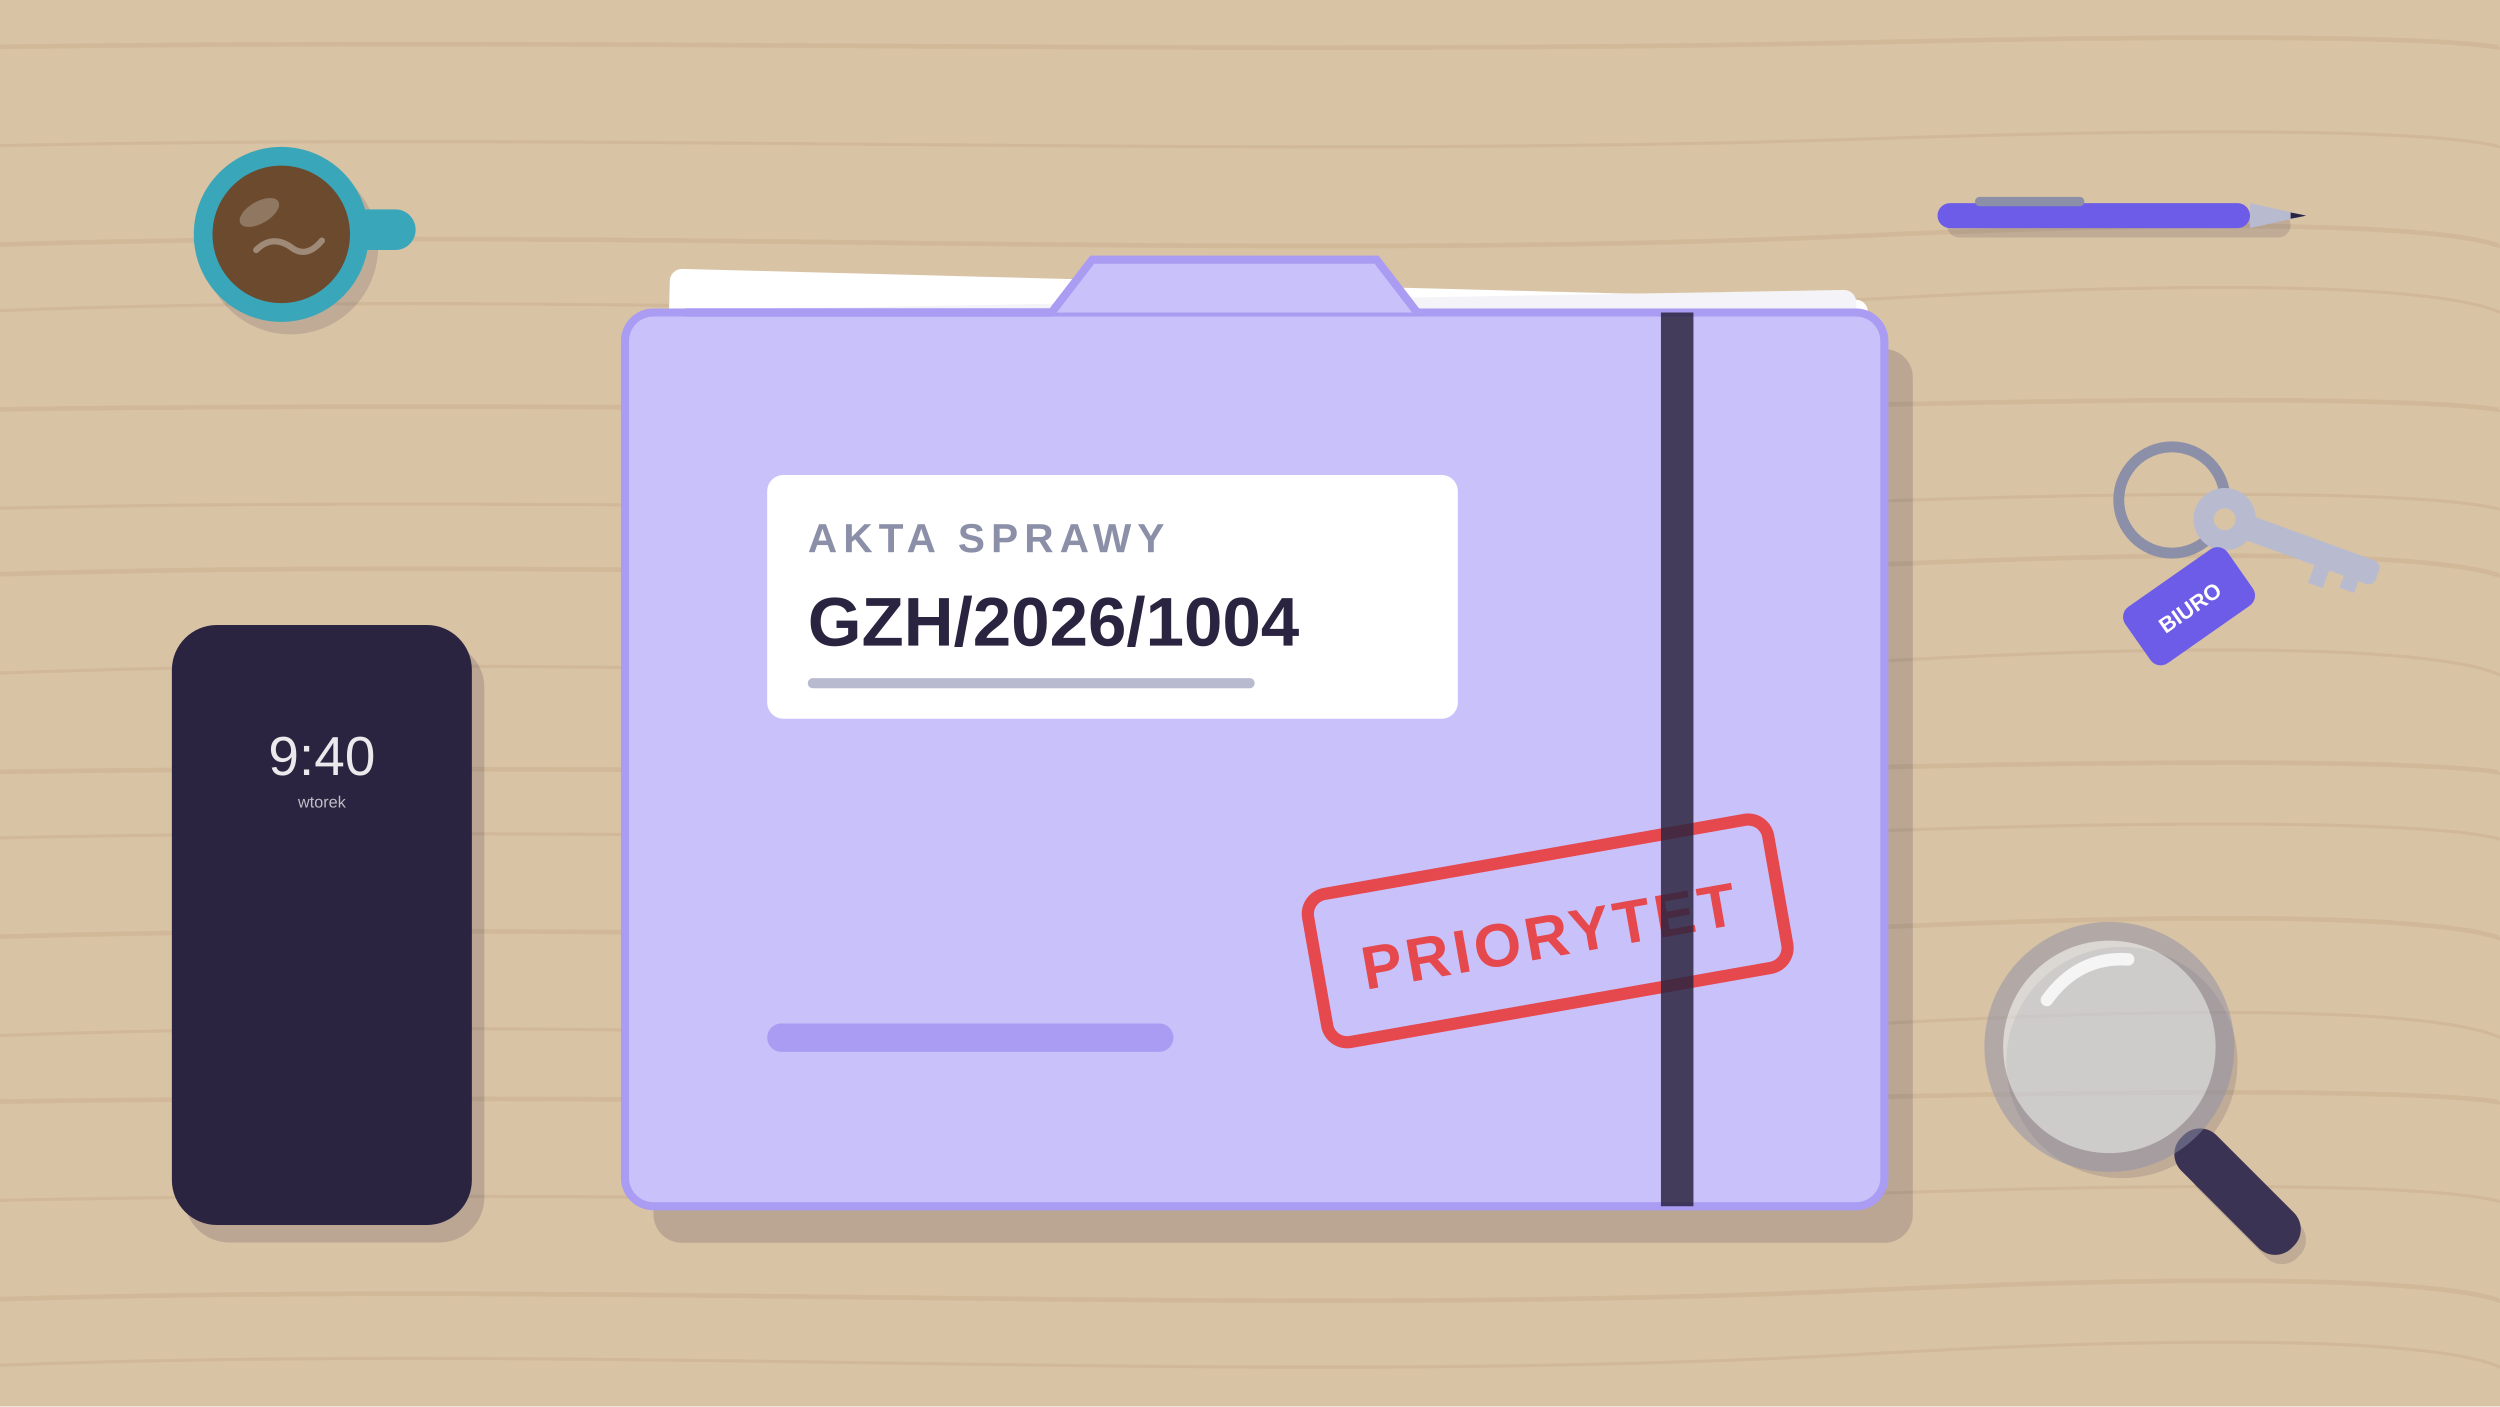
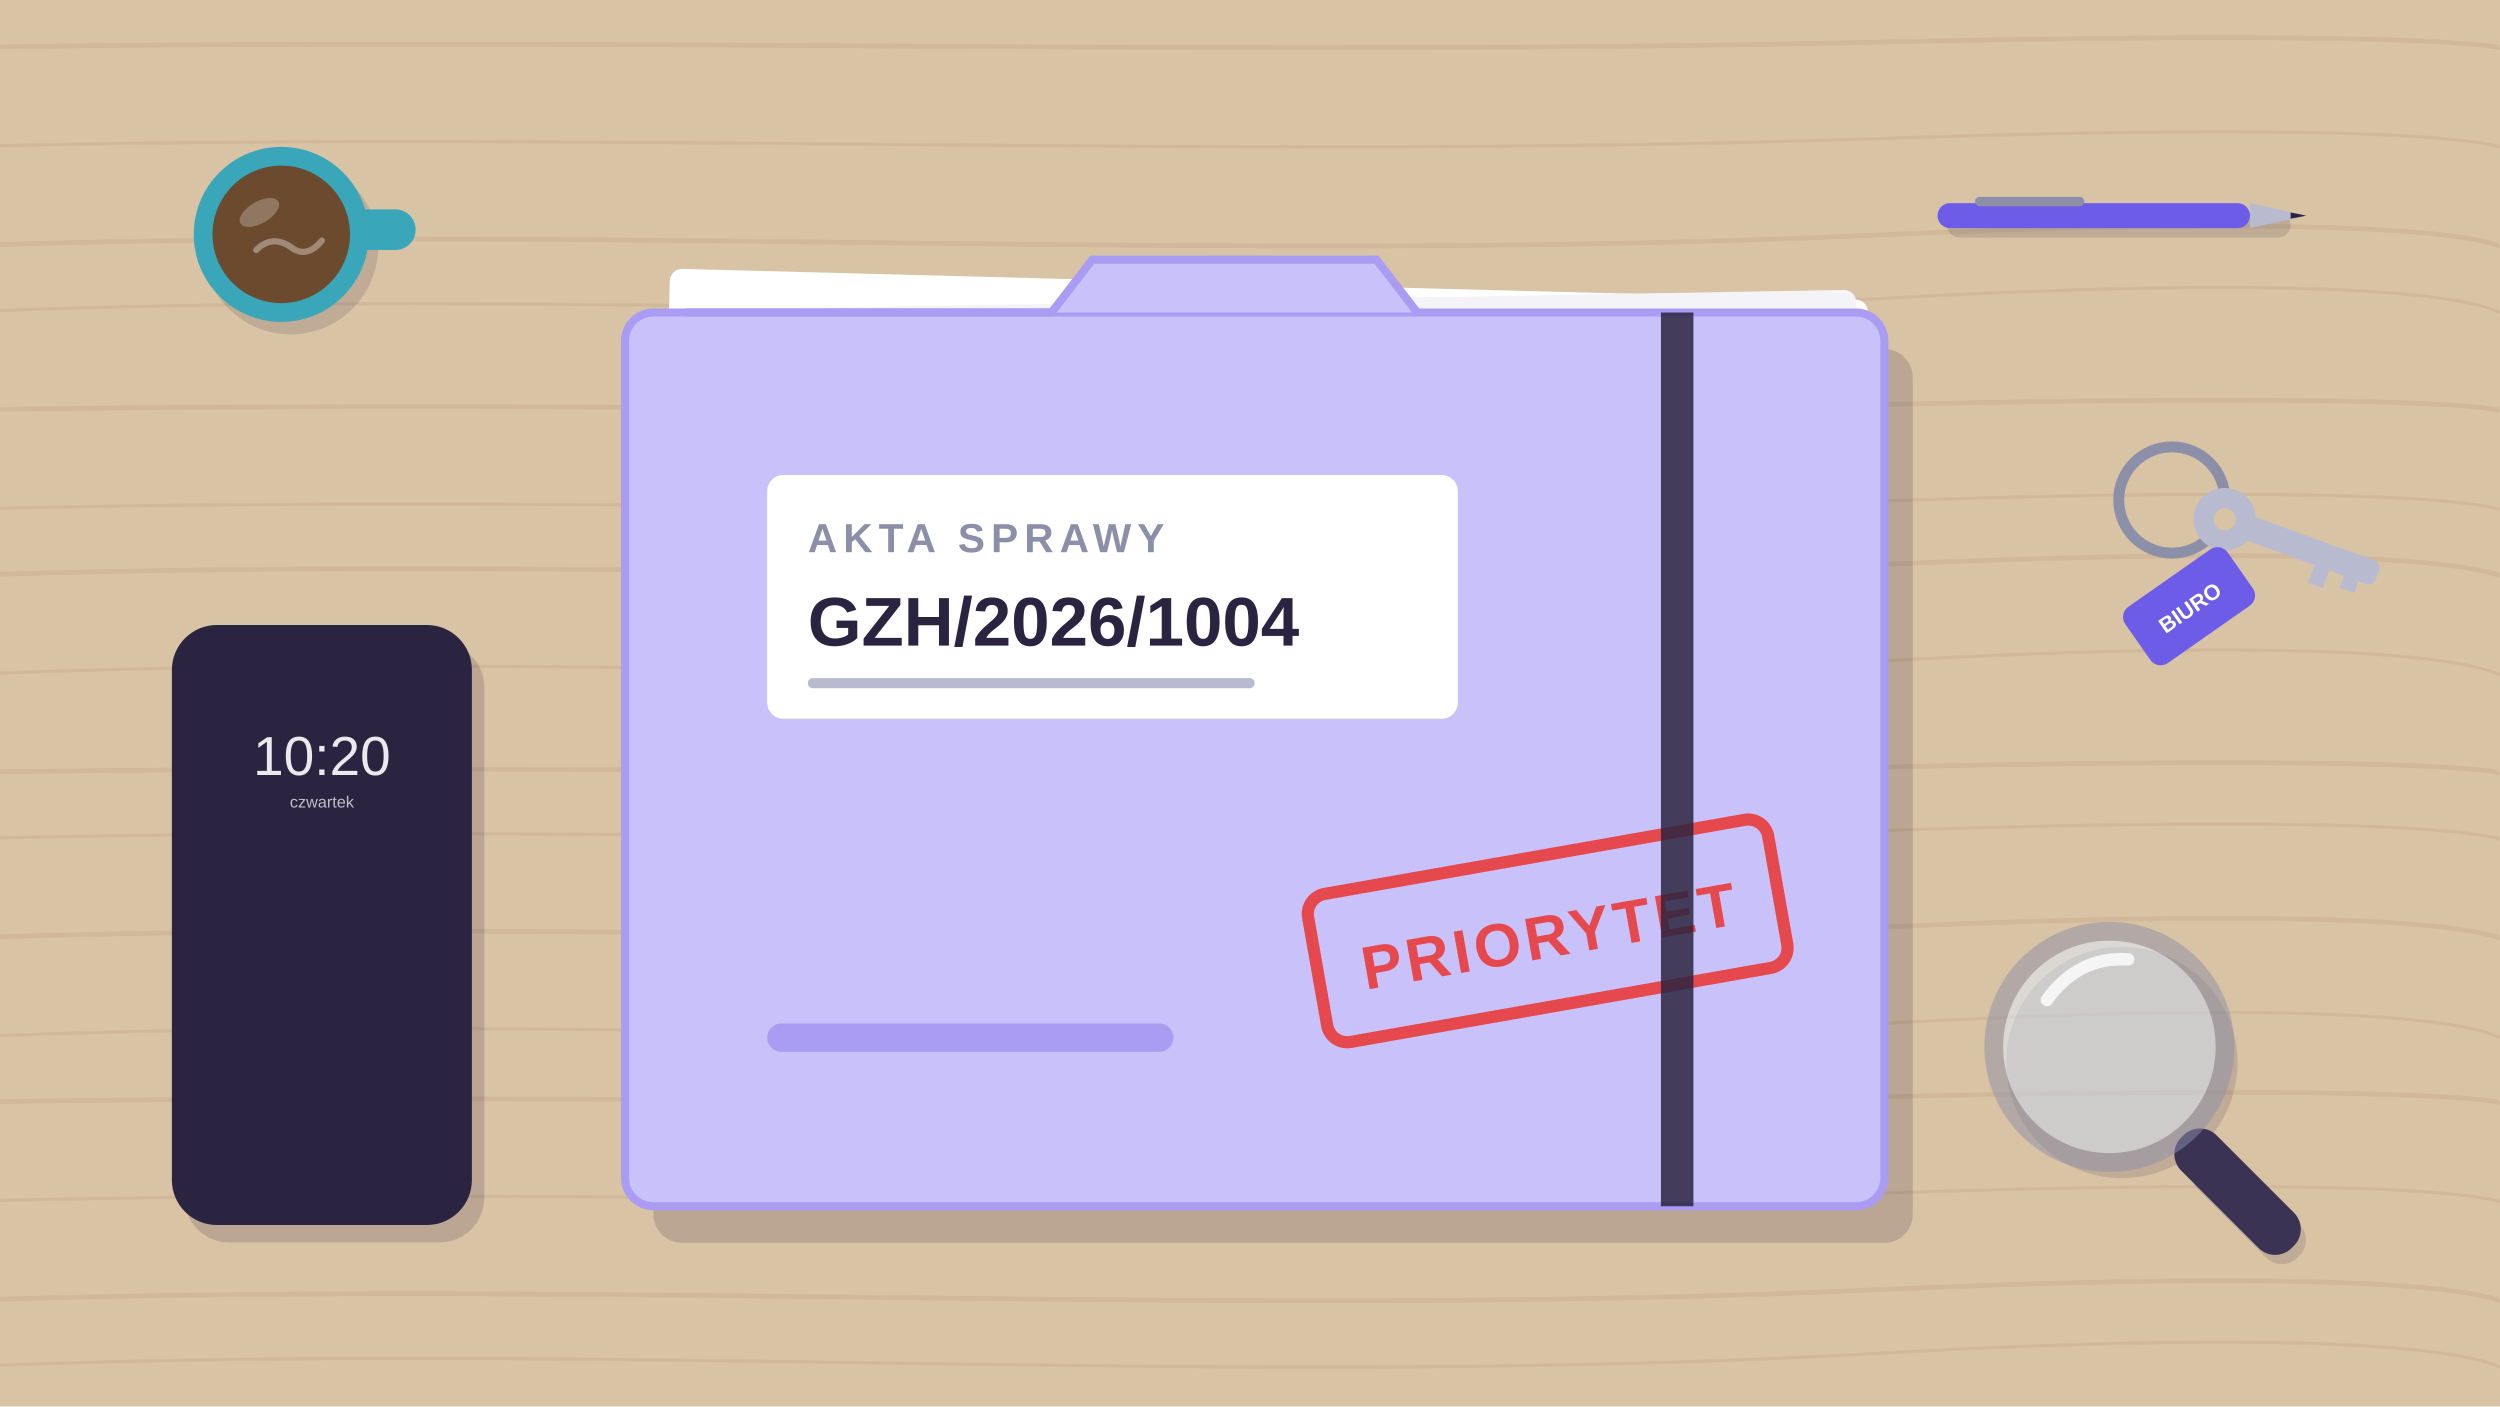
<svg xmlns="http://www.w3.org/2000/svg" id="static" viewBox="0 0 1600 900" width="1600" height="900" font-family="Arial, Helvetica, sans-serif">
  <style>
.a-blink{animation:a-blink 1.2s ease-in-out infinite}
.a-blink-slow{animation:a-blink 3s ease-in-out infinite}
.a-glow{animation:a-glow 5s ease-in-out infinite}
.a-pulse{animation:a-pulse 2.2s ease-in-out infinite}
.a-steam{animation:a-steam 2.8s ease-in-out infinite;transform-box:fill-box;transform-origin:center bottom}
.a-sway{animation:a-sway 6s ease-in-out infinite;transform-box:fill-box;transform-origin:center bottom}
.a-flutter{animation:a-flutter 4.5s ease-in-out infinite;transform-box:fill-box;transform-origin:center top}
.a-bounce{animation:a-bounce 2.6s ease-in-out infinite;transform-box:fill-box;transform-origin:center}
.a-ring{animation:a-ring 1.2s ease-in-out infinite;transform-box:fill-box;transform-origin:center}
.a-wave{animation:a-wave 1.2s ease-out infinite}
.a-grow{animation:a-grow .9s ease-in-out infinite;transform-box:fill-box;transform-origin:center}
.a-shimmer{animation:a-shimmer 3.5s ease-in-out infinite}
.d1{animation-delay:.35s}.d2{animation-delay:.7s}
@keyframes a-blink{0%,100%{opacity:1}50%{opacity:.2}}
@keyframes a-glow{0%,100%{opacity:1}50%{opacity:.65}}
@keyframes a-pulse{0%,100%{opacity:1}50%{opacity:.45}}
@keyframes a-steam{0%{opacity:0;transform:translateY(6px)}40%{opacity:.9}100%{opacity:0;transform:translateY(-10px)}}
@keyframes a-sway{0%,100%{transform:rotate(0)}50%{transform:rotate(1.6deg)}}
@keyframes a-flutter{0%,100%{transform:rotate(0)}50%{transform:rotate(-1.4deg)}}
@keyframes a-bounce{0%,70%,100%{transform:scale(1)}80%{transform:scale(1.18)}90%{transform:scale(.95)}}
@keyframes a-ring{0%,100%{transform:rotate(0)}10%{transform:rotate(-2.5deg)}20%{transform:rotate(2.5deg)}30%{transform:rotate(-2.5deg)}40%{transform:rotate(0)}}
@keyframes a-wave{0%{opacity:0}30%{opacity:1}100%{opacity:0}}
@keyframes a-grow{0%,100%{transform:scale(1)}50%{transform:scale(1.12)}}
@keyframes a-shimmer{0%,100%{opacity:.55}50%{opacity:1}}
@media (prefers-reduced-motion: reduce){*{animation:none!important}}
#static:target *{animation:none!important}
.a-stamp{animation:a-stamp .35s cubic-bezier(.3,1.4,.6,1) .5s both;transform-box:fill-box;transform-origin:center}
@keyframes a-stamp{from{opacity:0;transform:scale(1.4) rotate(-12deg)}to{opacity:1;transform:none}}
</style>
  <rect width="1600" height="900" fill="#D9C3A5" />
  <g id="item-sloje" transform="translate(0 0) scale(1)">
    <path d="M0 30 C 400 24, 800 36, 1200 27 S 1600 33, 1600 30" fill="none" stroke="#B89C7A" stroke-width="3" opacity="0.28" />
    <path d="M0 93.25 C 400 84.25, 800 102.25, 1200 88.75 S 1600 97.75, 1600 93.25" fill="none" stroke="#B89C7A" stroke-width="2" opacity="0.28" />
    <path d="M0 156.5 C 400 144.5, 800 168.5, 1200 150.5 S 1600 162.5, 1600 156.5" fill="none" stroke="#B89C7A" stroke-width="3" opacity="0.28" />
    <path d="M0 198.75 C 400 183.75, 800 213.75, 1200 191.25 S 1600 206.25, 1600 198.75" fill="none" stroke="#B89C7A" stroke-width="2" opacity="0.28" />
    <path d="M0 262 C 400 256, 800 268, 1200 259 S 1600 265, 1600 262" fill="none" stroke="#B89C7A" stroke-width="3" opacity="0.28" />
    <path d="M0 325.25 C 400 316.25, 800 334.25, 1200 320.75 S 1600 329.75, 1600 325.25" fill="none" stroke="#B89C7A" stroke-width="2" opacity="0.28" />
    <path d="M0 367.5 C 400 355.5, 800 379.5, 1200 361.5 S 1600 373.5, 1600 367.5" fill="none" stroke="#B89C7A" stroke-width="3" opacity="0.28" />
    <path d="M0 430.75 C 400 415.75, 800 445.75, 1200 423.25 S 1600 438.25, 1600 430.75" fill="none" stroke="#B89C7A" stroke-width="2" opacity="0.28" />
    <path d="M0 494 C 400 488, 800 500, 1200 491 S 1600 497, 1600 494" fill="none" stroke="#B89C7A" stroke-width="3" opacity="0.28" />
    <path d="M0 536.25 C 400 527.25, 800 545.25, 1200 531.75 S 1600 540.75, 1600 536.25" fill="none" stroke="#B89C7A" stroke-width="2" opacity="0.28" />
    <path d="M0 599.5 C 400 587.5, 800 611.5, 1200 593.5 S 1600 605.5, 1600 599.5" fill="none" stroke="#B89C7A" stroke-width="3" opacity="0.28" />
    <path d="M0 662.75 C 400 647.75, 800 677.75, 1200 655.25 S 1600 670.25, 1600 662.75" fill="none" stroke="#B89C7A" stroke-width="2" opacity="0.28" />
    <path d="M0 705 C 400 699, 800 711, 1200 702 S 1600 708, 1600 705" fill="none" stroke="#B89C7A" stroke-width="3" opacity="0.28" />
    <path d="M0 768.25 C 400 759.25, 800 777.25, 1200 763.75 S 1600 772.75, 1600 768.25" fill="none" stroke="#B89C7A" stroke-width="2" opacity="0.28" />
    <path d="M0 831.5 C 400 819.5, 800 843.5, 1200 825.5 S 1600 837.5, 1600 831.5" fill="none" stroke="#B89C7A" stroke-width="3" opacity="0.28" />
    <path d="M0 873.75 C 400 858.75, 800 888.75, 1200 866.25 S 1600 881.25, 1600 873.75" fill="none" stroke="#B89C7A" stroke-width="2" opacity="0.28" />
    <ellipse cx="1152" cy="270" rx="46" ry="14" fill="none" stroke="#B89C7A" stroke-width="3" opacity="0.3" />
    <ellipse cx="1152" cy="270" rx="24" ry="6" fill="none" stroke="#B89C7A" stroke-width="2" opacity="0.3" />
  </g>
  <g id="item-kubek" transform="translate(120 90) scale(1)">
    <circle cx="66" cy="68" r="56" fill="#2B2440" opacity="0.15" />
    <rect x="100" y="44" width="46" height="26" rx="13" fill="#3AA6B9" />
    <circle cx="60" cy="60" r="56" fill="#3AA6B9" />
    <circle cx="60" cy="60" r="44" fill="#6B4A2E" />
    <ellipse cx="46" cy="46" rx="14" ry="7" fill="#FFFFFF" opacity="0.25" transform="rotate(-30 46 46)" />
    <g class="a-shimmer">
      <path d="M44 70 q10 -10 22 -2 q10 8 20 -4" fill="none" stroke="#FFFFFF" stroke-width="4" stroke-linecap="round" opacity="0.35" />
    </g>
  </g>
  <g id="item-telefon" transform="translate(110 400) scale(0.8)">
    <g>
      <rect x="10" y="14" width="240" height="480" rx="36" fill="#2B2440" opacity="0.18" />
      <rect width="240" height="480" rx="36" fill="#2B2440" />
      <rect x="12" y="14" width="216" height="452" rx="26" fill="#2B2440" />
-       <text x="120" y="120" font-size="44" fill="#FFFFFF" text-anchor="middle" opacity="0.9">9:40</text>
-       <text x="120" y="146" font-size="13" fill="#FFFFFF" text-anchor="middle" opacity="0.7">wtorek</text>
+       <text x="120" y="120" font-size="44" fill="#FFFFFF" text-anchor="middle" opacity="0.9">10:20</text>
+       <text x="120" y="146" font-size="13" fill="#FFFFFF" text-anchor="middle" opacity="0.7">czwartek</text>
      <rect x="92" y="22" width="56" height="10" rx="5" fill="#2B2440" />
    </g>
  </g>
  <g id="item-dlugopis" transform="translate(1240 130) scale(1)">
    <rect x="6" y="6" width="220" height="16" rx="8" fill="#2B2440" opacity="0.15" />
    <rect width="200" height="16" rx="8" fill="#6C5CE7" />
    <path d="M200 0 l36 8 l-36 8 z" fill="#B8BAD0" />
    <path d="M226 6 l10 2 l-10 2 z" fill="#2B2440" />
    <rect x="24" y="-4" width="70" height="6" rx="3" fill="#8C8FA8" />
  </g>
  <g id="item-klucze" transform="translate(1330 260) scale(1)">
    <circle cx="60" cy="60" r="34" fill="none" stroke="#8C8FA8" stroke-width="7" />
    <g transform="rotate(20 60 60)">
      <rect x="90" y="52" width="110" height="16" rx="5" fill="#B8BAD0" />
      <circle cx="96" cy="60" r="20" fill="#B8BAD0" />
      <circle cx="96" cy="60" r="7" fill="#D9C3A5" />
      <path d="M160 68 v12 h10 v-12 M180 68 v8 h10 v-8" fill="#B8BAD0" />
    </g>
    <g transform="rotate(-35 60 60)">
      <rect x="-10" y="100" width="80" height="44" rx="8" fill="#6C5CE7" />
      <text x="30" y="128" font-size="14" fill="#FFFFFF" font-weight="bold" text-anchor="middle">BIURO</text>
    </g>
  </g>
  <g id="item-lupa" transform="translate(1260 580) scale(1)">
    <g transform="translate(8 10)" opacity="0.15">
      <circle cx="90" cy="90" r="74" fill="#2B2440" />
      <rect x="150" y="140" width="90" height="30" rx="14" transform="rotate(45 150 140)" fill="#2B2440" />
    </g>
    <rect x="148" y="136" width="100" height="32" rx="15" transform="rotate(45 148 136)" fill="#3B3354" />
    <circle cx="90" cy="90" r="74" fill="#DDEBFF" opacity="0.5" stroke="#8C8FA8" stroke-width="12" />
    <path d="M50 60 q20 -28 52 -26" fill="none" stroke="#FFFFFF" stroke-width="8" stroke-linecap="round" opacity="0.8" />
  </g>
  <g id="item-teczka" transform="translate(400 200) scale(1.3)">
    <rect x="14" y="18" width="620" height="440" rx="14" fill="#2B2440" opacity="0.18" />
    <rect x="16" y="-14" width="590" height="440" rx="6" fill="#FFFFFF" transform="rotate(1.5 310 220)" />
    <rect x="10" y="-6" width="600" height="440" rx="6" fill="#F4F4F8" transform="rotate(-1 310 220)" />
    <rect width="620" height="440" rx="14" fill="#C9C1FA" stroke="#A99CF2" stroke-width="4" />
    <path d="M30 0 h180 l20 -26 h140 l20 26" fill="#C9C1FA" stroke="#A99CF2" stroke-width="4" />
    <rect x="70" y="80" width="340" height="120" rx="8" fill="#FFFFFF" />
    <text x="90" y="118" font-size="20" fill="#8C8FA8" font-weight="bold" letter-spacing="3">AKTA SPRAWY</text>
    <text x="90" y="164" font-size="34" fill="#2B2440" font-weight="bold">GZH/2026/1004</text>
    <rect x="90" y="180" width="220" height="5" rx="2.5" fill="#B8BAD0" />
    <g transform="rotate(-10 440 310)">
      <g class="a-stamp">
        <rect x="340" y="270" width="230" height="74" rx="10" fill="none" stroke="#E5484D" stroke-width="6" />
        <text x="455" y="320" font-size="30" fill="#E5484D" font-weight="bold" text-anchor="middle" letter-spacing="2">PRIORYTET</text>
      </g>
    </g>
    <rect x="510" y="0" width="16" height="440" fill="#2B2440" opacity="0.85" />
    <rect x="70" y="350" width="200" height="14" rx="7" fill="#A99CF2" />
  </g>
</svg>
